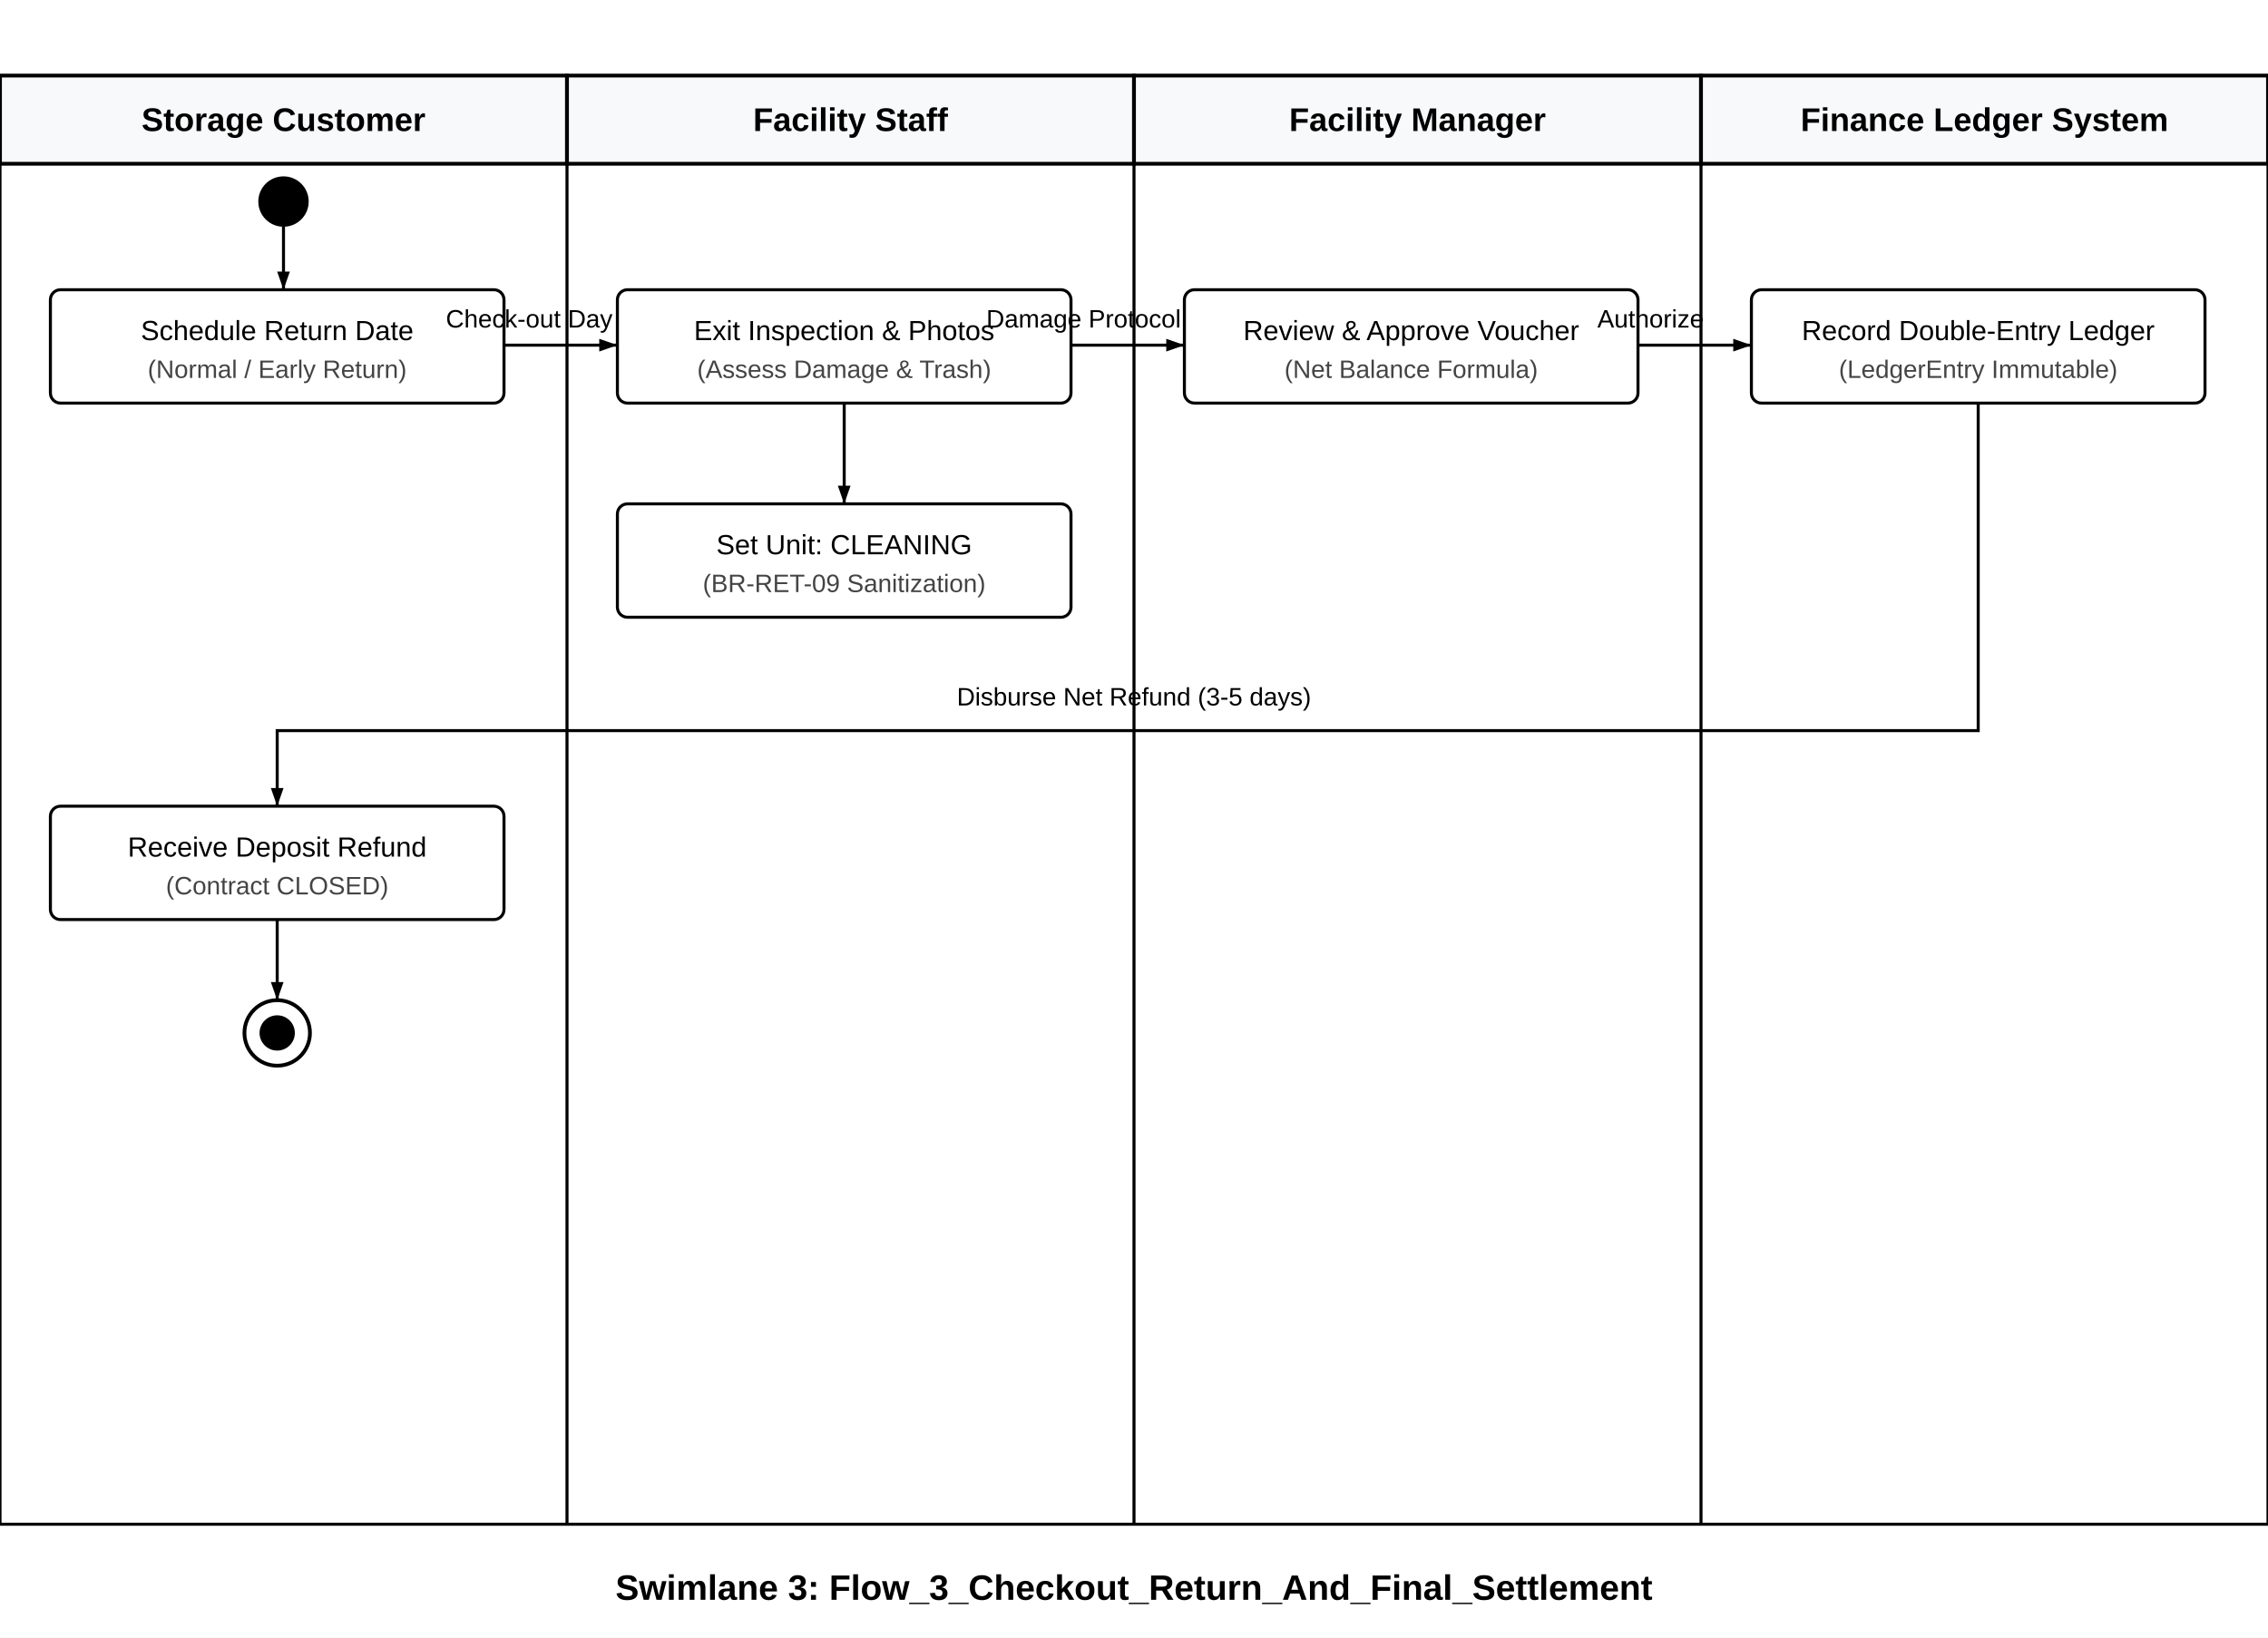
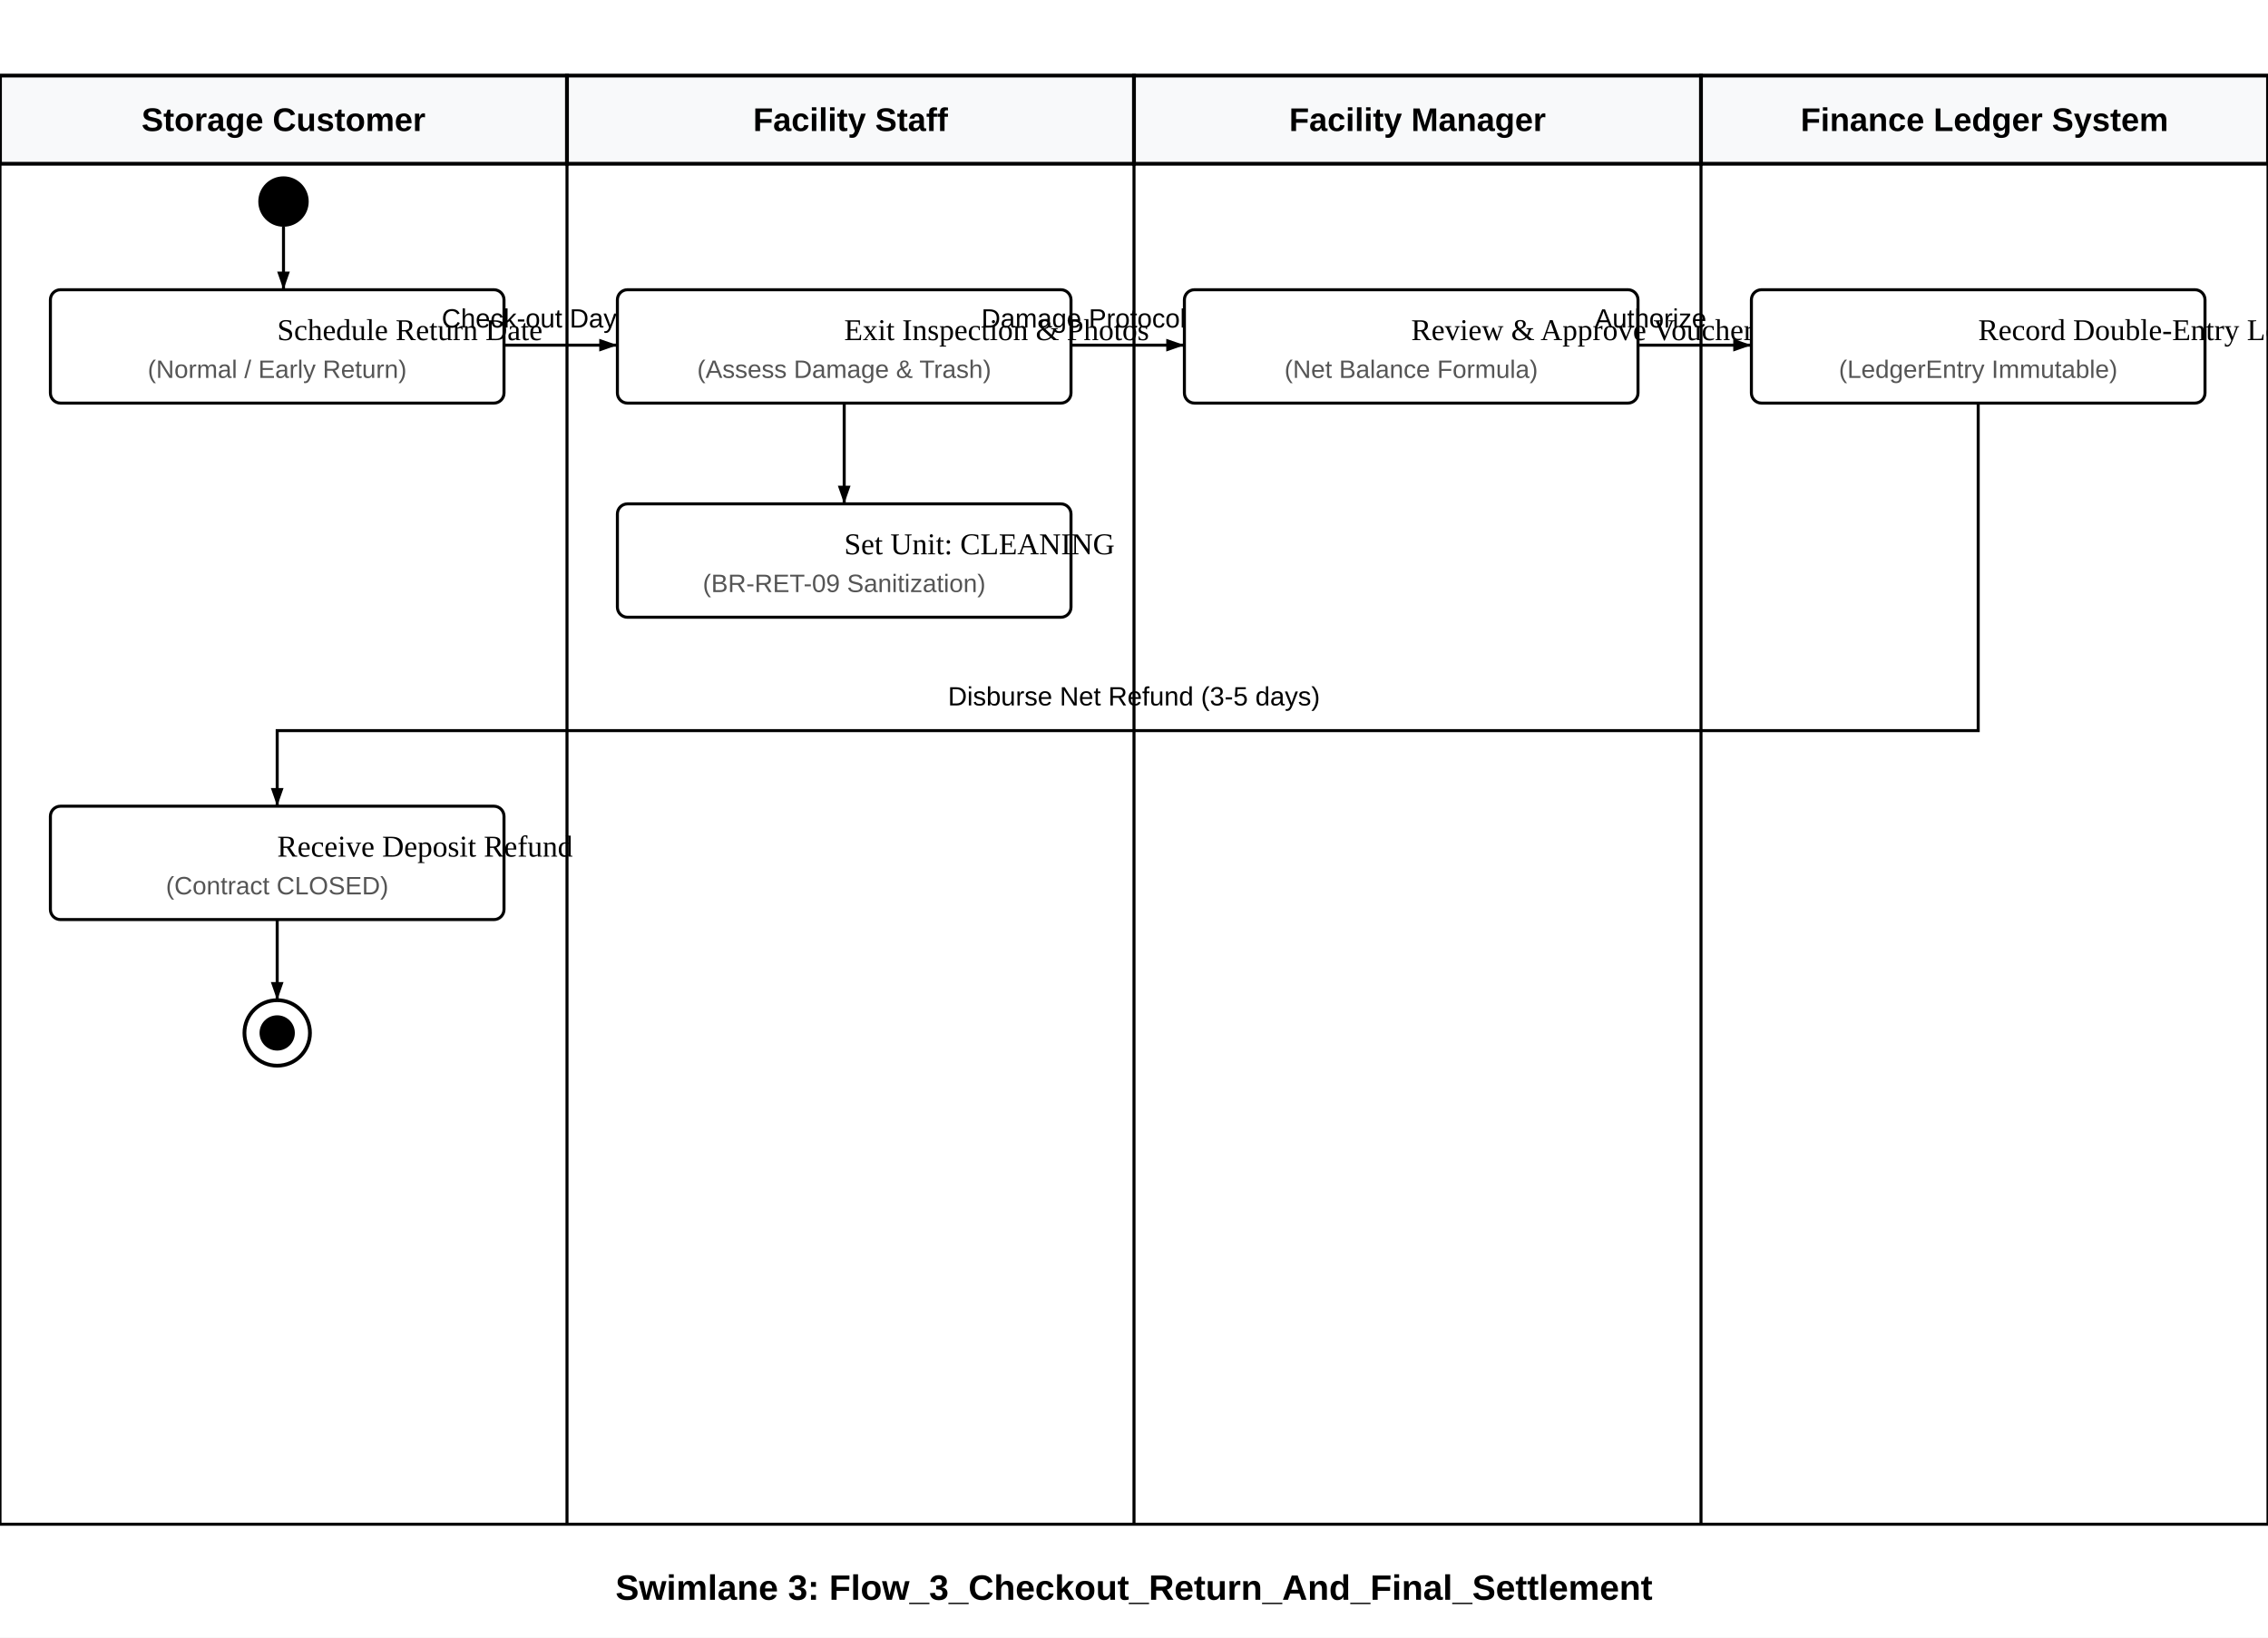
<svg xmlns="http://www.w3.org/2000/svg" viewBox="0 0 900 650" width="900" height="650">
  <style>
    .lane-title { font-family: Arial, sans-serif; font-size: 13px; font-weight: bold; text-anchor: middle; fill: #000000; }
-     .act-text { font-family: Arial, sans-serif; font-size: 11px; text-anchor: middle; fill: #000000; }
-     .act-desc { font-family: Arial, sans-serif; font-size: 10px; text-anchor: middle; fill: #444444; }
-     .edge-label { font-family: Arial, sans-serif; font-size: 10px; fill: #000000; text-anchor: middle; }
-     .edge-label-start { font-family: Arial, sans-serif; font-size: 10px; fill: #000000; text-anchor: start; }
+     .act-title { font-family: Arial, sans-serif; font-size: 12px; font-weight: bold; text-anchor: middle; fill: #000000; }
+     .act-desc { font-family: Arial, sans-serif; font-size: 10px; text-anchor: middle; fill: #555555; }
+     .edge-label { font-family: Arial, sans-serif; font-size: 10.5px; fill: #000000; text-anchor: middle; }
    .caption { font-family: Arial, sans-serif; font-size: 14px; font-weight: bold; text-anchor: middle; fill: #000000; }
  </style>
  <defs>
    <marker id="arrow" viewBox="0 0 10 10" refX="10" refY="5" markerWidth="6" markerHeight="6" orient="auto-start-reverse">
      <path d="M 0 1.5 L 10 5 L 0 8.5 z" fill="#000000" />
    </marker>
  </defs>
  <rect width="900" height="650" fill="#ffffff" />
  <rect x="0" y="30" width="225" height="35" stroke="#000000" stroke-width="1.5" fill="#f8f9fa" />
  <text x="112.5" y="52" class="lane-title">Storage Customer</text>
  <rect x="225" y="30" width="225" height="35" stroke="#000000" stroke-width="1.5" fill="#f8f9fa" />
  <text x="337.5" y="52" class="lane-title">Facility Staff</text>
  <rect x="450" y="30" width="225" height="35" stroke="#000000" stroke-width="1.5" fill="#f8f9fa" />
  <text x="562.5" y="52" class="lane-title">Facility Manager</text>
  <rect x="675" y="30" width="225" height="35" stroke="#000000" stroke-width="1.5" fill="#f8f9fa" />
  <text x="787.5" y="52" class="lane-title">Finance Ledger System</text>
  <line x1="0" y1="30" x2="0" y2="605" stroke="#000000" stroke-width="1.2" />
  <line x1="225" y1="30" x2="225" y2="605" stroke="#000000" stroke-width="1.2" />
  <line x1="450" y1="30" x2="450" y2="605" stroke="#000000" stroke-width="1.2" />
  <line x1="675" y1="30" x2="675" y2="605" stroke="#000000" stroke-width="1.2" />
  <line x1="900" y1="30" x2="900" y2="605" stroke="#000000" stroke-width="1.2" />
  <line x1="0" y1="605" x2="900" y2="605" stroke="#000000" stroke-width="1.2" />
  <circle cx="112.5" cy="80" r="10" fill="#000000" />
  <path d="M 112.5 90 L 112.5 115" stroke="#000000" stroke-width="1.2" fill="none" marker-end="url(#arrow)" />
  <rect x="20" y="115" width="180" height="45" rx="4" ry="4" stroke="#000000" stroke-width="1.2" fill="#ffffff" />
  <text x="110" y="135" class="act-text">Schedule Return Date</text>
  <text x="110" y="150" class="act-desc">(Normal / Early Return)</text>
  <path d="M 200 137 L 245 137" stroke="#000000" stroke-width="1.2" fill="none" marker-end="url(#arrow)" />
  <text x="210" y="130" class="edge-label">Check-out Day</text>
  <rect x="245" y="115" width="180" height="45" rx="4" ry="4" stroke="#000000" stroke-width="1.2" fill="#ffffff" />
  <text x="335" y="135" class="act-text">Exit Inspection &amp; Photos</text>
  <text x="335" y="150" class="act-desc">(Assess Damage &amp; Trash)</text>
  <path d="M 335 160 L 335 200" stroke="#000000" stroke-width="1.2" fill="none" marker-end="url(#arrow)" />
  <rect x="245" y="200" width="180" height="45" rx="4" ry="4" stroke="#000000" stroke-width="1.2" fill="#ffffff" />
  <text x="335" y="220" class="act-text">Set Unit: CLEANING</text>
  <text x="335" y="235" class="act-desc">(BR-RET-09 Sanitization)</text>
  <path d="M 425 137 L 470 137" stroke="#000000" stroke-width="1.2" fill="none" marker-end="url(#arrow)" />
  <text x="430" y="130" class="edge-label">Damage Protocol</text>
  <rect x="470" y="115" width="180" height="45" rx="4" ry="4" stroke="#000000" stroke-width="1.2" fill="#ffffff" />
  <text x="560" y="135" class="act-text">Review &amp; Approve Voucher</text>
  <text x="560" y="150" class="act-desc">(Net Balance Formula)</text>
  <path d="M 650 137 L 695 137" stroke="#000000" stroke-width="1.2" fill="none" marker-end="url(#arrow)" />
  <text x="655" y="130" class="edge-label">Authorize</text>
  <rect x="695" y="115" width="180" height="45" rx="4" ry="4" stroke="#000000" stroke-width="1.2" fill="#ffffff" />
  <text x="785" y="135" class="act-text">Record Double-Entry Ledger</text>
  <text x="785" y="150" class="act-desc">(LedgerEntry Immutable)</text>
  <path d="M 785 160 L 785 290 L 110 290 L 110 320" stroke="#000000" stroke-width="1.2" fill="none" marker-end="url(#arrow)" />
  <text x="450" y="280" class="edge-label">Disburse Net Refund (3-5 days)</text>
  <rect x="20" y="320" width="180" height="45" rx="4" ry="4" stroke="#000000" stroke-width="1.2" fill="#ffffff" />
  <text x="110" y="340" class="act-text">Receive Deposit Refund</text>
  <text x="110" y="355" class="act-desc">(Contract CLOSED)</text>
  <circle cx="110" cy="410" r="13" stroke="#000000" stroke-width="1.5" fill="#ffffff" />
  <circle cx="110" cy="410" r="7" fill="#000000" />
  <path d="M 110 365 L 110 397" stroke="#000000" stroke-width="1.2" fill="none" marker-end="url(#arrow)" />
  <text x="450" y="635" class="caption">Swimlane 3: Flow_3_Checkout_Return_And_Final_Settlement</text>
</svg>
